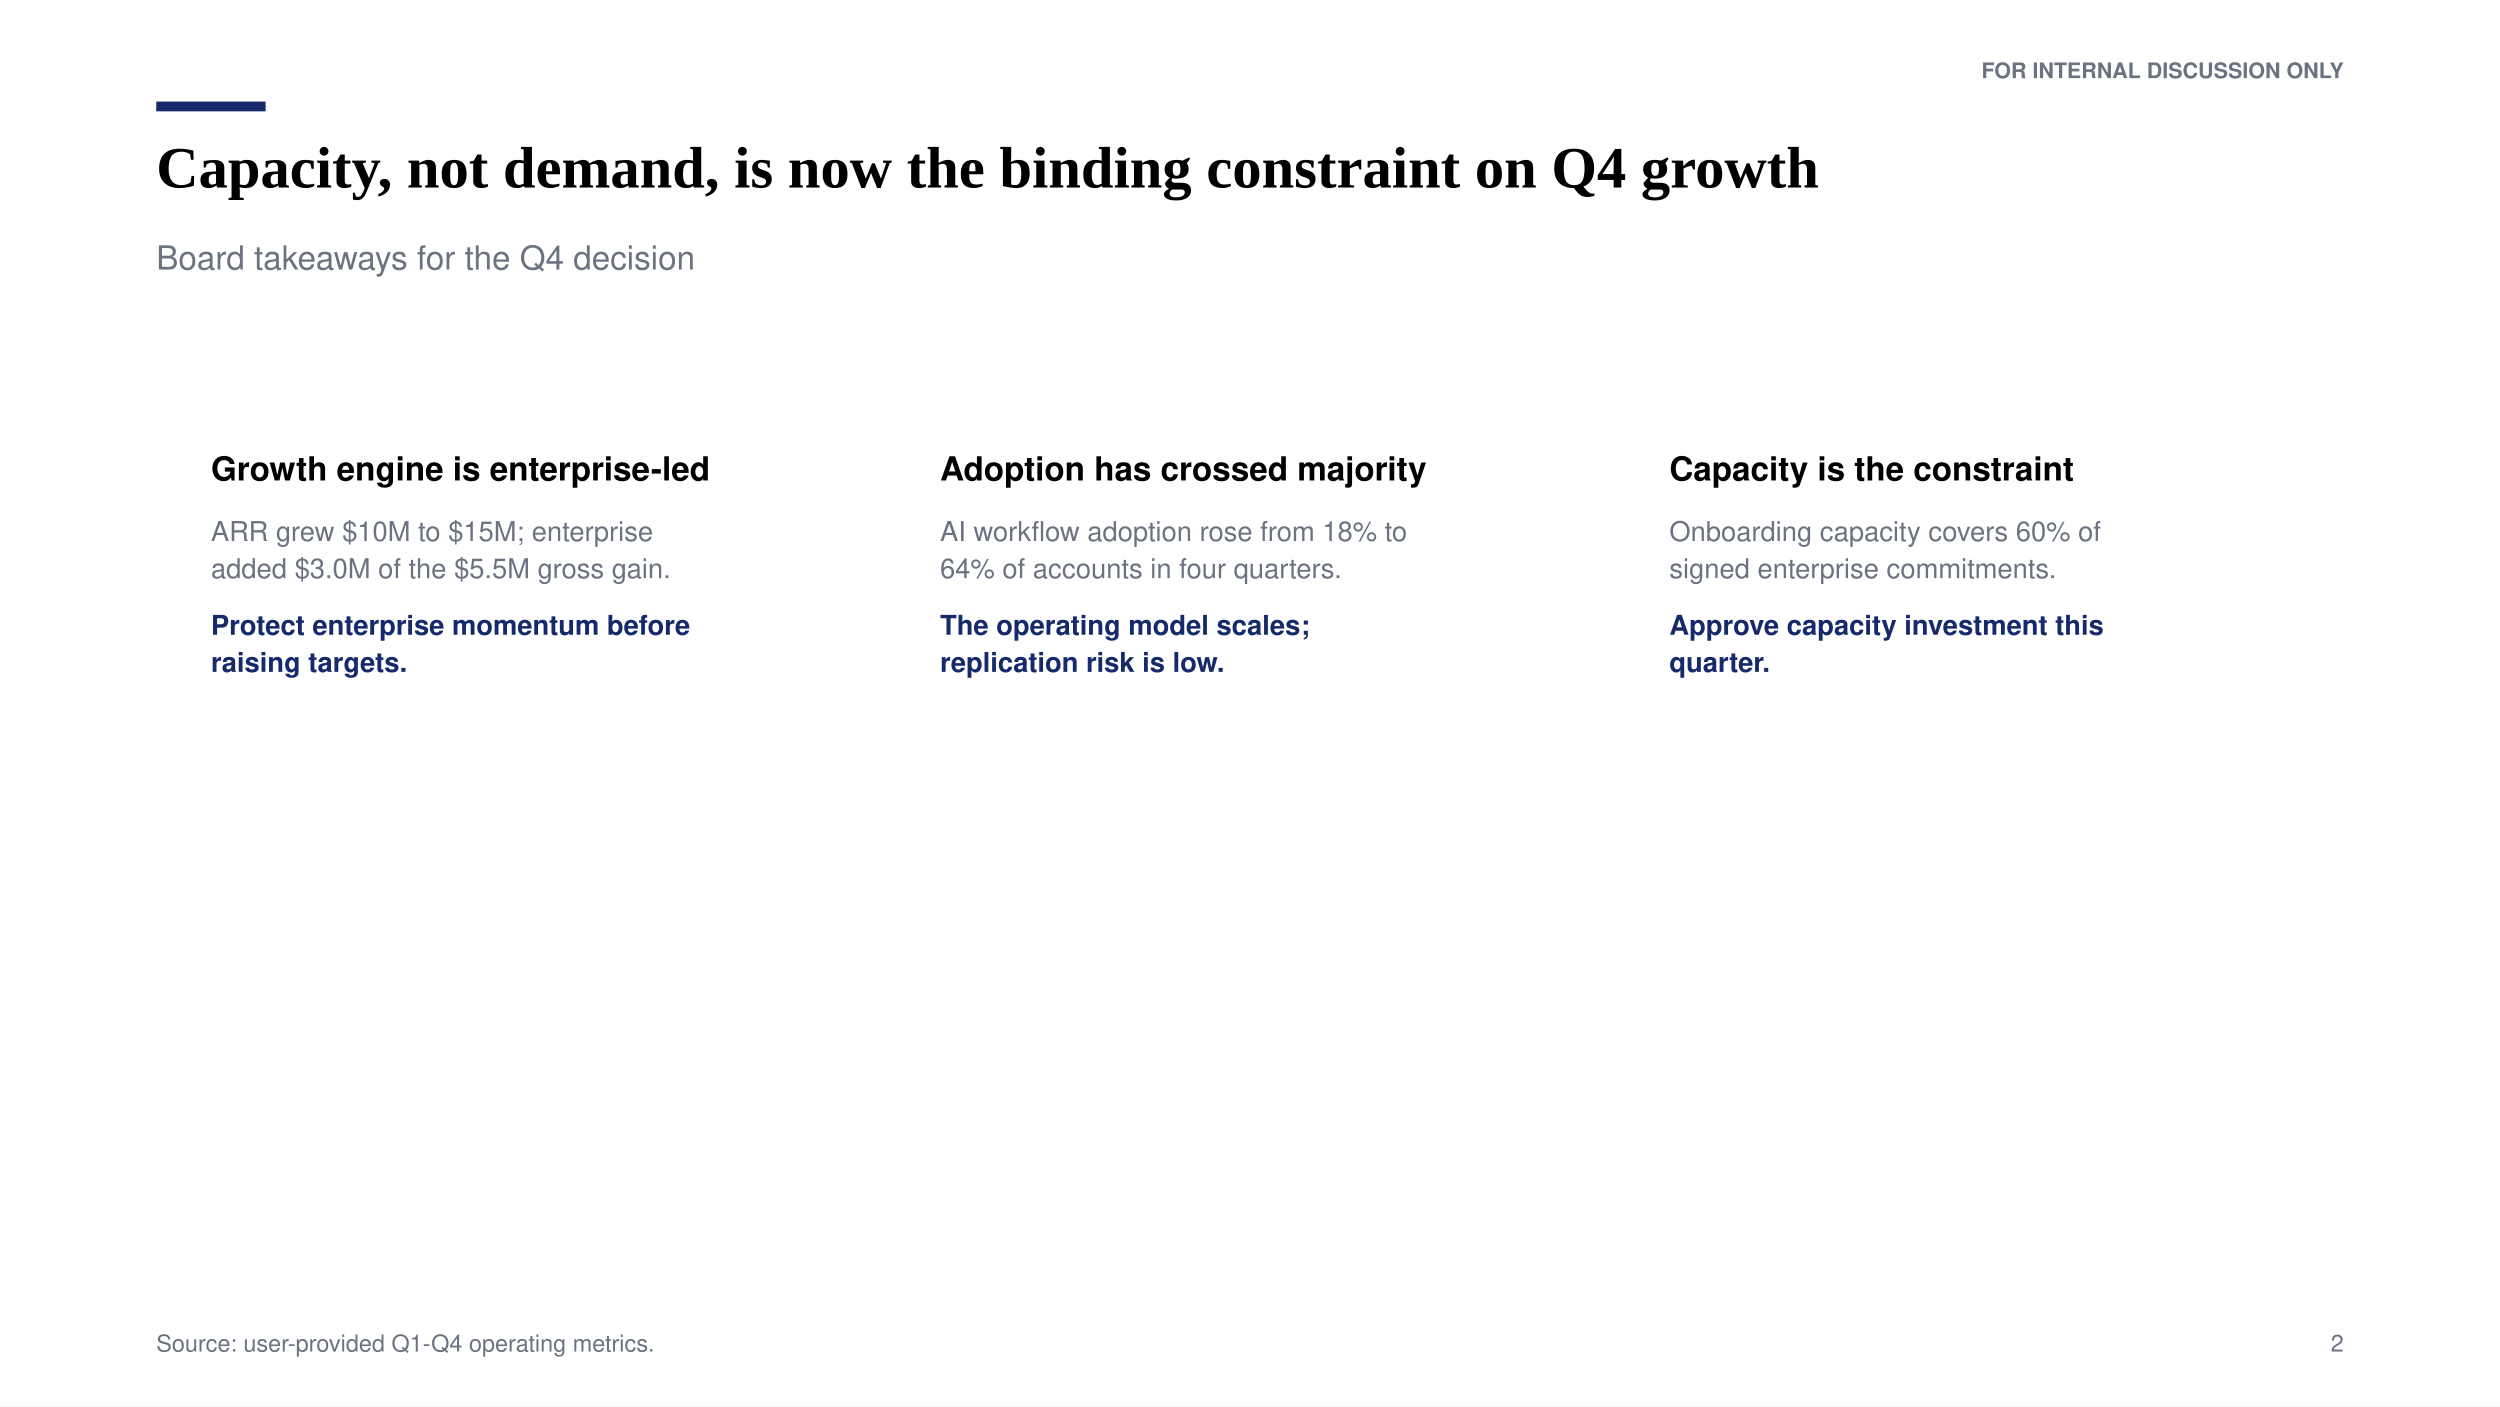
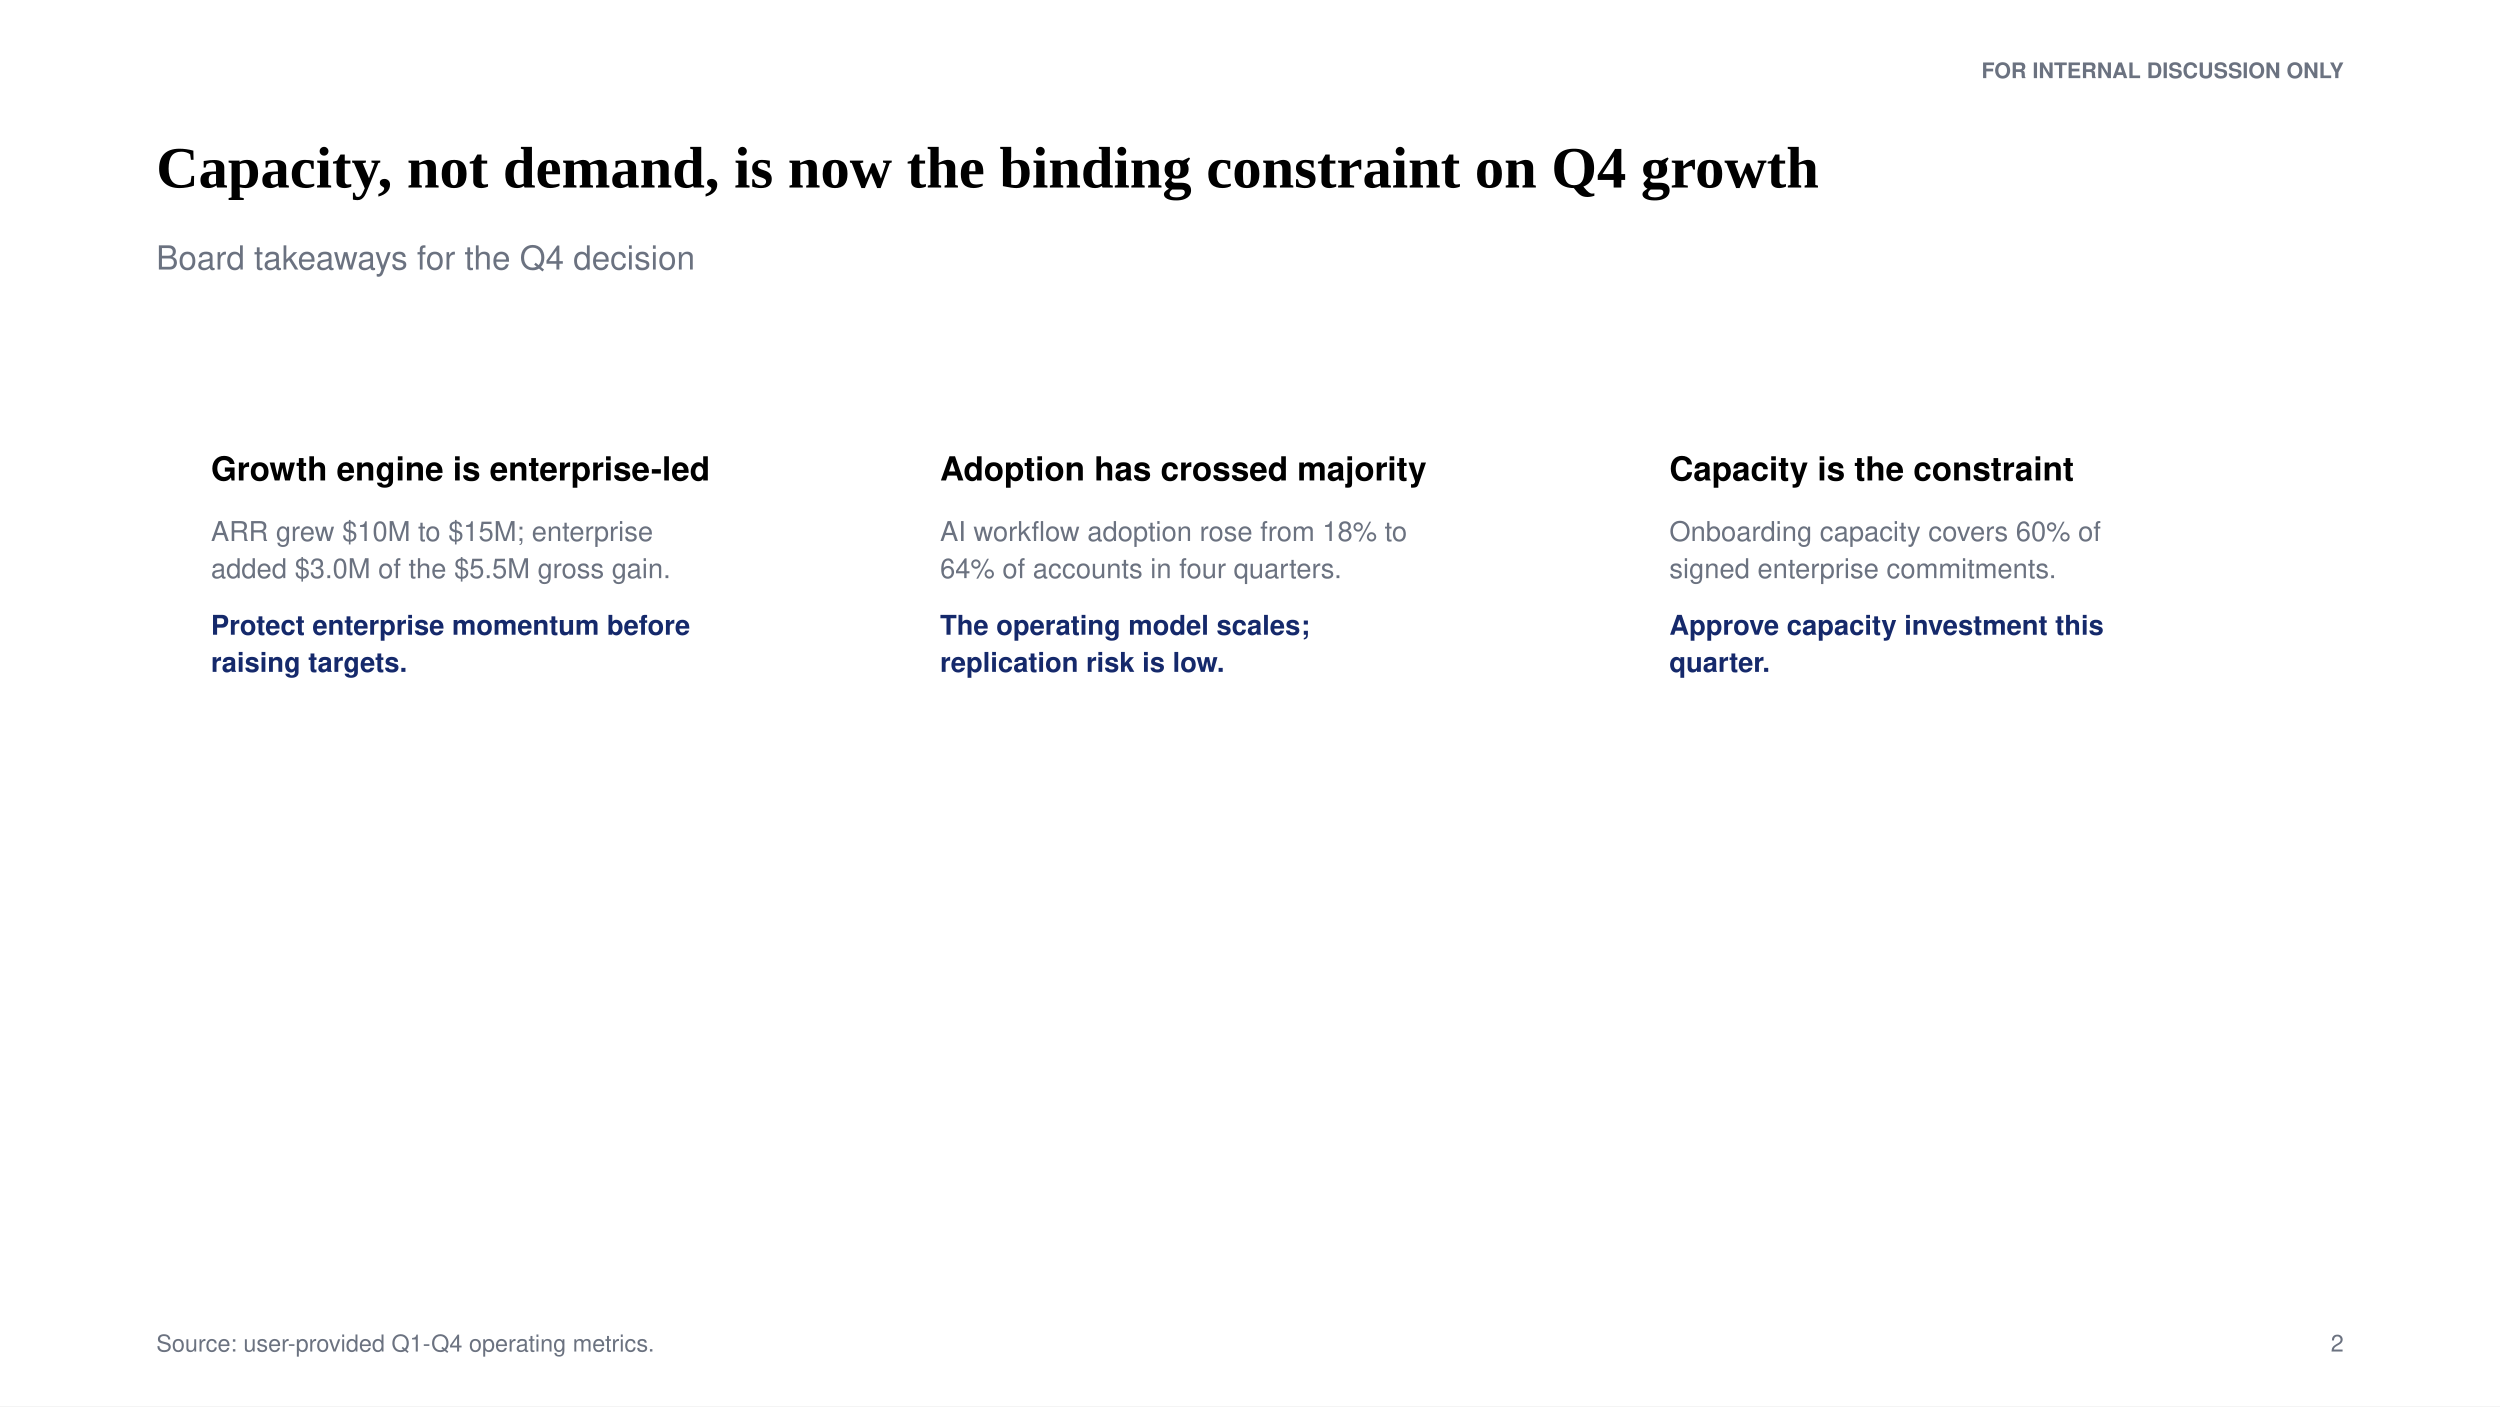
<svg xmlns="http://www.w3.org/2000/svg" viewBox="0 0 1280 720" width="1280" height="720" role="img" aria-label="Capacity, not demand, is now the binding constraint on Q4 growth">
  <rect width="1280" height="720" fill="#FFFFFF" />
-   <rect x="80.0" y="52.0" width="56.0" height="5.0" fill="#15296B" stroke="none" />
  <text x="80.0" y="96.0" font-family="Georgia, 'Times New Roman', 'Hiragino Mincho ProN', 'Yu Mincho', serif" font-size="30" fill="#000000" font-weight="bold" text-anchor="start">Capacity, not demand, is now the binding constraint on Q4 growth</text>
  <text x="80.0" y="138.0" font-family="'Helvetica Neue', Helvetica, Arial, 'Hiragino Sans', 'Yu Gothic', 'Noto Sans JP', 'Meiryo', sans-serif" font-size="17" fill="#6B7280" font-weight="normal" text-anchor="start">Board takeaways for the Q4 decision</text>
  <text x="1200.0" y="40.0" font-family="'Helvetica Neue', Helvetica, Arial, 'Hiragino Sans', 'Yu Gothic', 'Noto Sans JP', 'Meiryo', sans-serif" font-size="11" fill="#6B7280" font-weight="600" text-anchor="end">FOR INTERNAL DISCUSSION ONLY</text>
  <text x="108.0" y="246.0" font-family="'Helvetica Neue', Helvetica, Arial, 'Hiragino Sans', 'Yu Gothic', 'Noto Sans JP', 'Meiryo', sans-serif" font-size="17" fill="#000000" font-weight="bold" text-anchor="start">Growth engine is enterprise-led</text>
  <text x="108.0" y="277.0" font-family="'Helvetica Neue', Helvetica, Arial, 'Hiragino Sans', 'Yu Gothic', 'Noto Sans JP', 'Meiryo', sans-serif" font-size="14" fill="#6B7280" font-weight="normal" text-anchor="start">ARR grew $10M to $15M; enterprise</text>
  <text x="108.0" y="296.0" font-family="'Helvetica Neue', Helvetica, Arial, 'Hiragino Sans', 'Yu Gothic', 'Noto Sans JP', 'Meiryo', sans-serif" font-size="14" fill="#6B7280" font-weight="normal" text-anchor="start">added $3.0M of the $5.5M gross gain.</text>
  <text x="108.0" y="325.0" font-family="'Helvetica Neue', Helvetica, Arial, 'Hiragino Sans', 'Yu Gothic', 'Noto Sans JP', 'Meiryo', sans-serif" font-size="14" fill="#15296B" font-weight="600" text-anchor="start">Protect enterprise momentum before</text>
  <text x="108.0" y="344.0" font-family="'Helvetica Neue', Helvetica, Arial, 'Hiragino Sans', 'Yu Gothic', 'Noto Sans JP', 'Meiryo', sans-serif" font-size="14" fill="#15296B" font-weight="600" text-anchor="start">raising targets.</text>
  <text x="481.3" y="246.0" font-family="'Helvetica Neue', Helvetica, Arial, 'Hiragino Sans', 'Yu Gothic', 'Noto Sans JP', 'Meiryo', sans-serif" font-size="17" fill="#000000" font-weight="bold" text-anchor="start">Adoption has crossed majority</text>
  <text x="481.3" y="277.0" font-family="'Helvetica Neue', Helvetica, Arial, 'Hiragino Sans', 'Yu Gothic', 'Noto Sans JP', 'Meiryo', sans-serif" font-size="14" fill="#6B7280" font-weight="normal" text-anchor="start">AI workflow adoption rose from 18% to</text>
  <text x="481.3" y="296.0" font-family="'Helvetica Neue', Helvetica, Arial, 'Hiragino Sans', 'Yu Gothic', 'Noto Sans JP', 'Meiryo', sans-serif" font-size="14" fill="#6B7280" font-weight="normal" text-anchor="start">64% of accounts in four quarters.</text>
  <text x="481.3" y="325.0" font-family="'Helvetica Neue', Helvetica, Arial, 'Hiragino Sans', 'Yu Gothic', 'Noto Sans JP', 'Meiryo', sans-serif" font-size="14" fill="#15296B" font-weight="600" text-anchor="start">The operating model scales;</text>
  <text x="481.3" y="344.0" font-family="'Helvetica Neue', Helvetica, Arial, 'Hiragino Sans', 'Yu Gothic', 'Noto Sans JP', 'Meiryo', sans-serif" font-size="14" fill="#15296B" font-weight="600" text-anchor="start">replication risk is low.</text>
  <text x="854.7" y="246.0" font-family="'Helvetica Neue', Helvetica, Arial, 'Hiragino Sans', 'Yu Gothic', 'Noto Sans JP', 'Meiryo', sans-serif" font-size="17" fill="#000000" font-weight="bold" text-anchor="start">Capacity is the constraint</text>
  <text x="854.7" y="277.0" font-family="'Helvetica Neue', Helvetica, Arial, 'Hiragino Sans', 'Yu Gothic', 'Noto Sans JP', 'Meiryo', sans-serif" font-size="14" fill="#6B7280" font-weight="normal" text-anchor="start">Onboarding capacity covers 60% of</text>
  <text x="854.7" y="296.0" font-family="'Helvetica Neue', Helvetica, Arial, 'Hiragino Sans', 'Yu Gothic', 'Noto Sans JP', 'Meiryo', sans-serif" font-size="14" fill="#6B7280" font-weight="normal" text-anchor="start">signed enterprise commitments.</text>
  <text x="854.7" y="325.0" font-family="'Helvetica Neue', Helvetica, Arial, 'Hiragino Sans', 'Yu Gothic', 'Noto Sans JP', 'Meiryo', sans-serif" font-size="14" fill="#15296B" font-weight="600" text-anchor="start">Approve capacity investment this</text>
  <text x="854.7" y="344.0" font-family="'Helvetica Neue', Helvetica, Arial, 'Hiragino Sans', 'Yu Gothic', 'Noto Sans JP', 'Meiryo', sans-serif" font-size="14" fill="#15296B" font-weight="600" text-anchor="start">quarter.</text>
  <text x="80.0" y="692.0" font-family="'Helvetica Neue', Helvetica, Arial, 'Hiragino Sans', 'Yu Gothic', 'Noto Sans JP', 'Meiryo', sans-serif" font-size="12" fill="#6B7280" font-weight="normal" text-anchor="start">Source: user-provided Q1-Q4 operating metrics.</text>
  <text x="1200.0" y="692.0" font-family="'Helvetica Neue', Helvetica, Arial, 'Hiragino Sans', 'Yu Gothic', 'Noto Sans JP', 'Meiryo', sans-serif" font-size="12" fill="#6B7280" font-weight="normal" text-anchor="end">2</text>
</svg>
